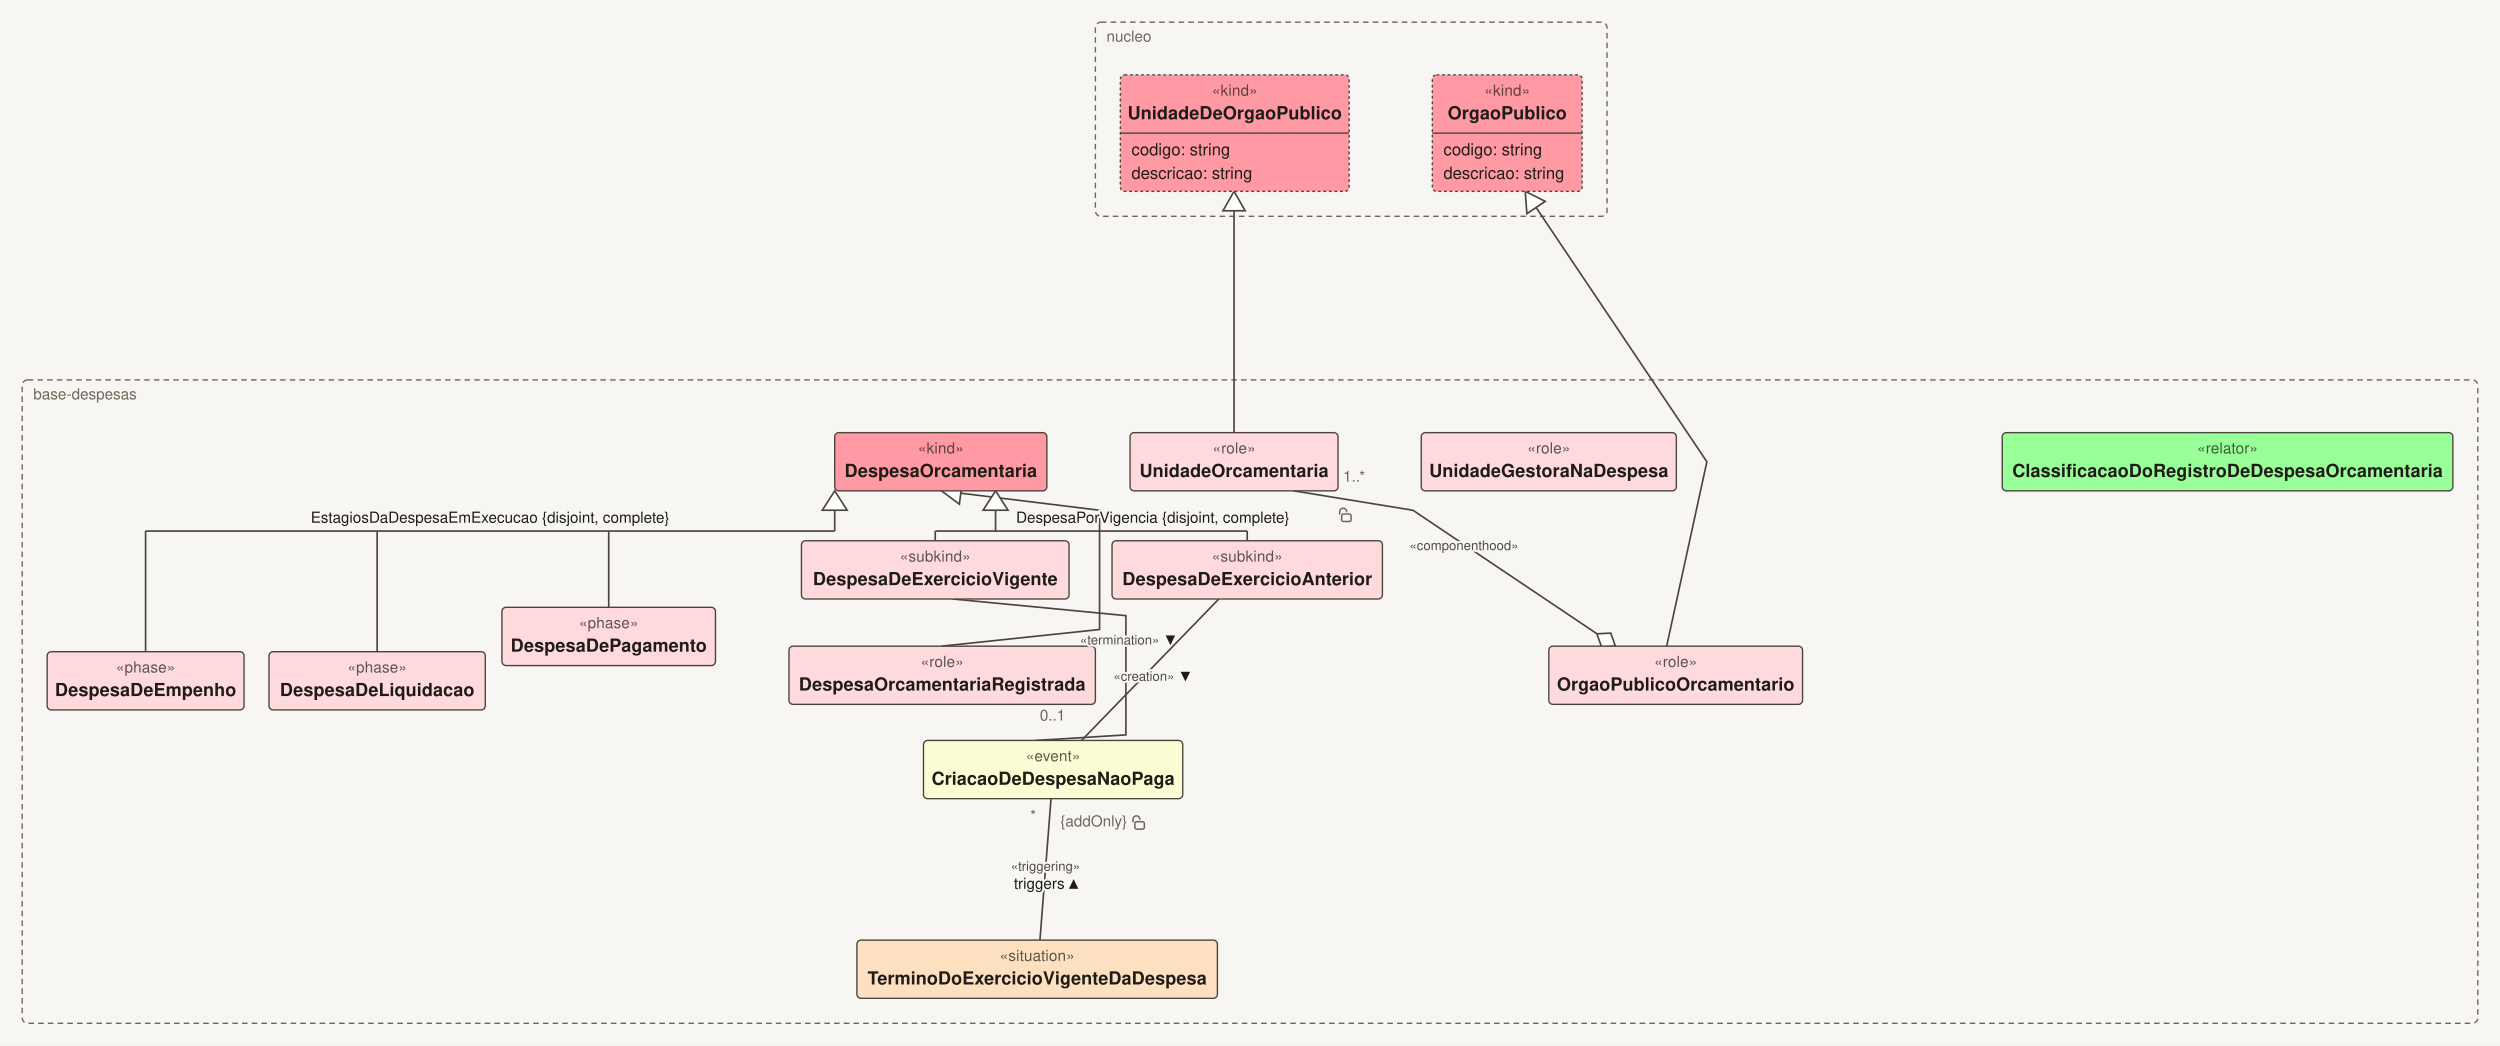
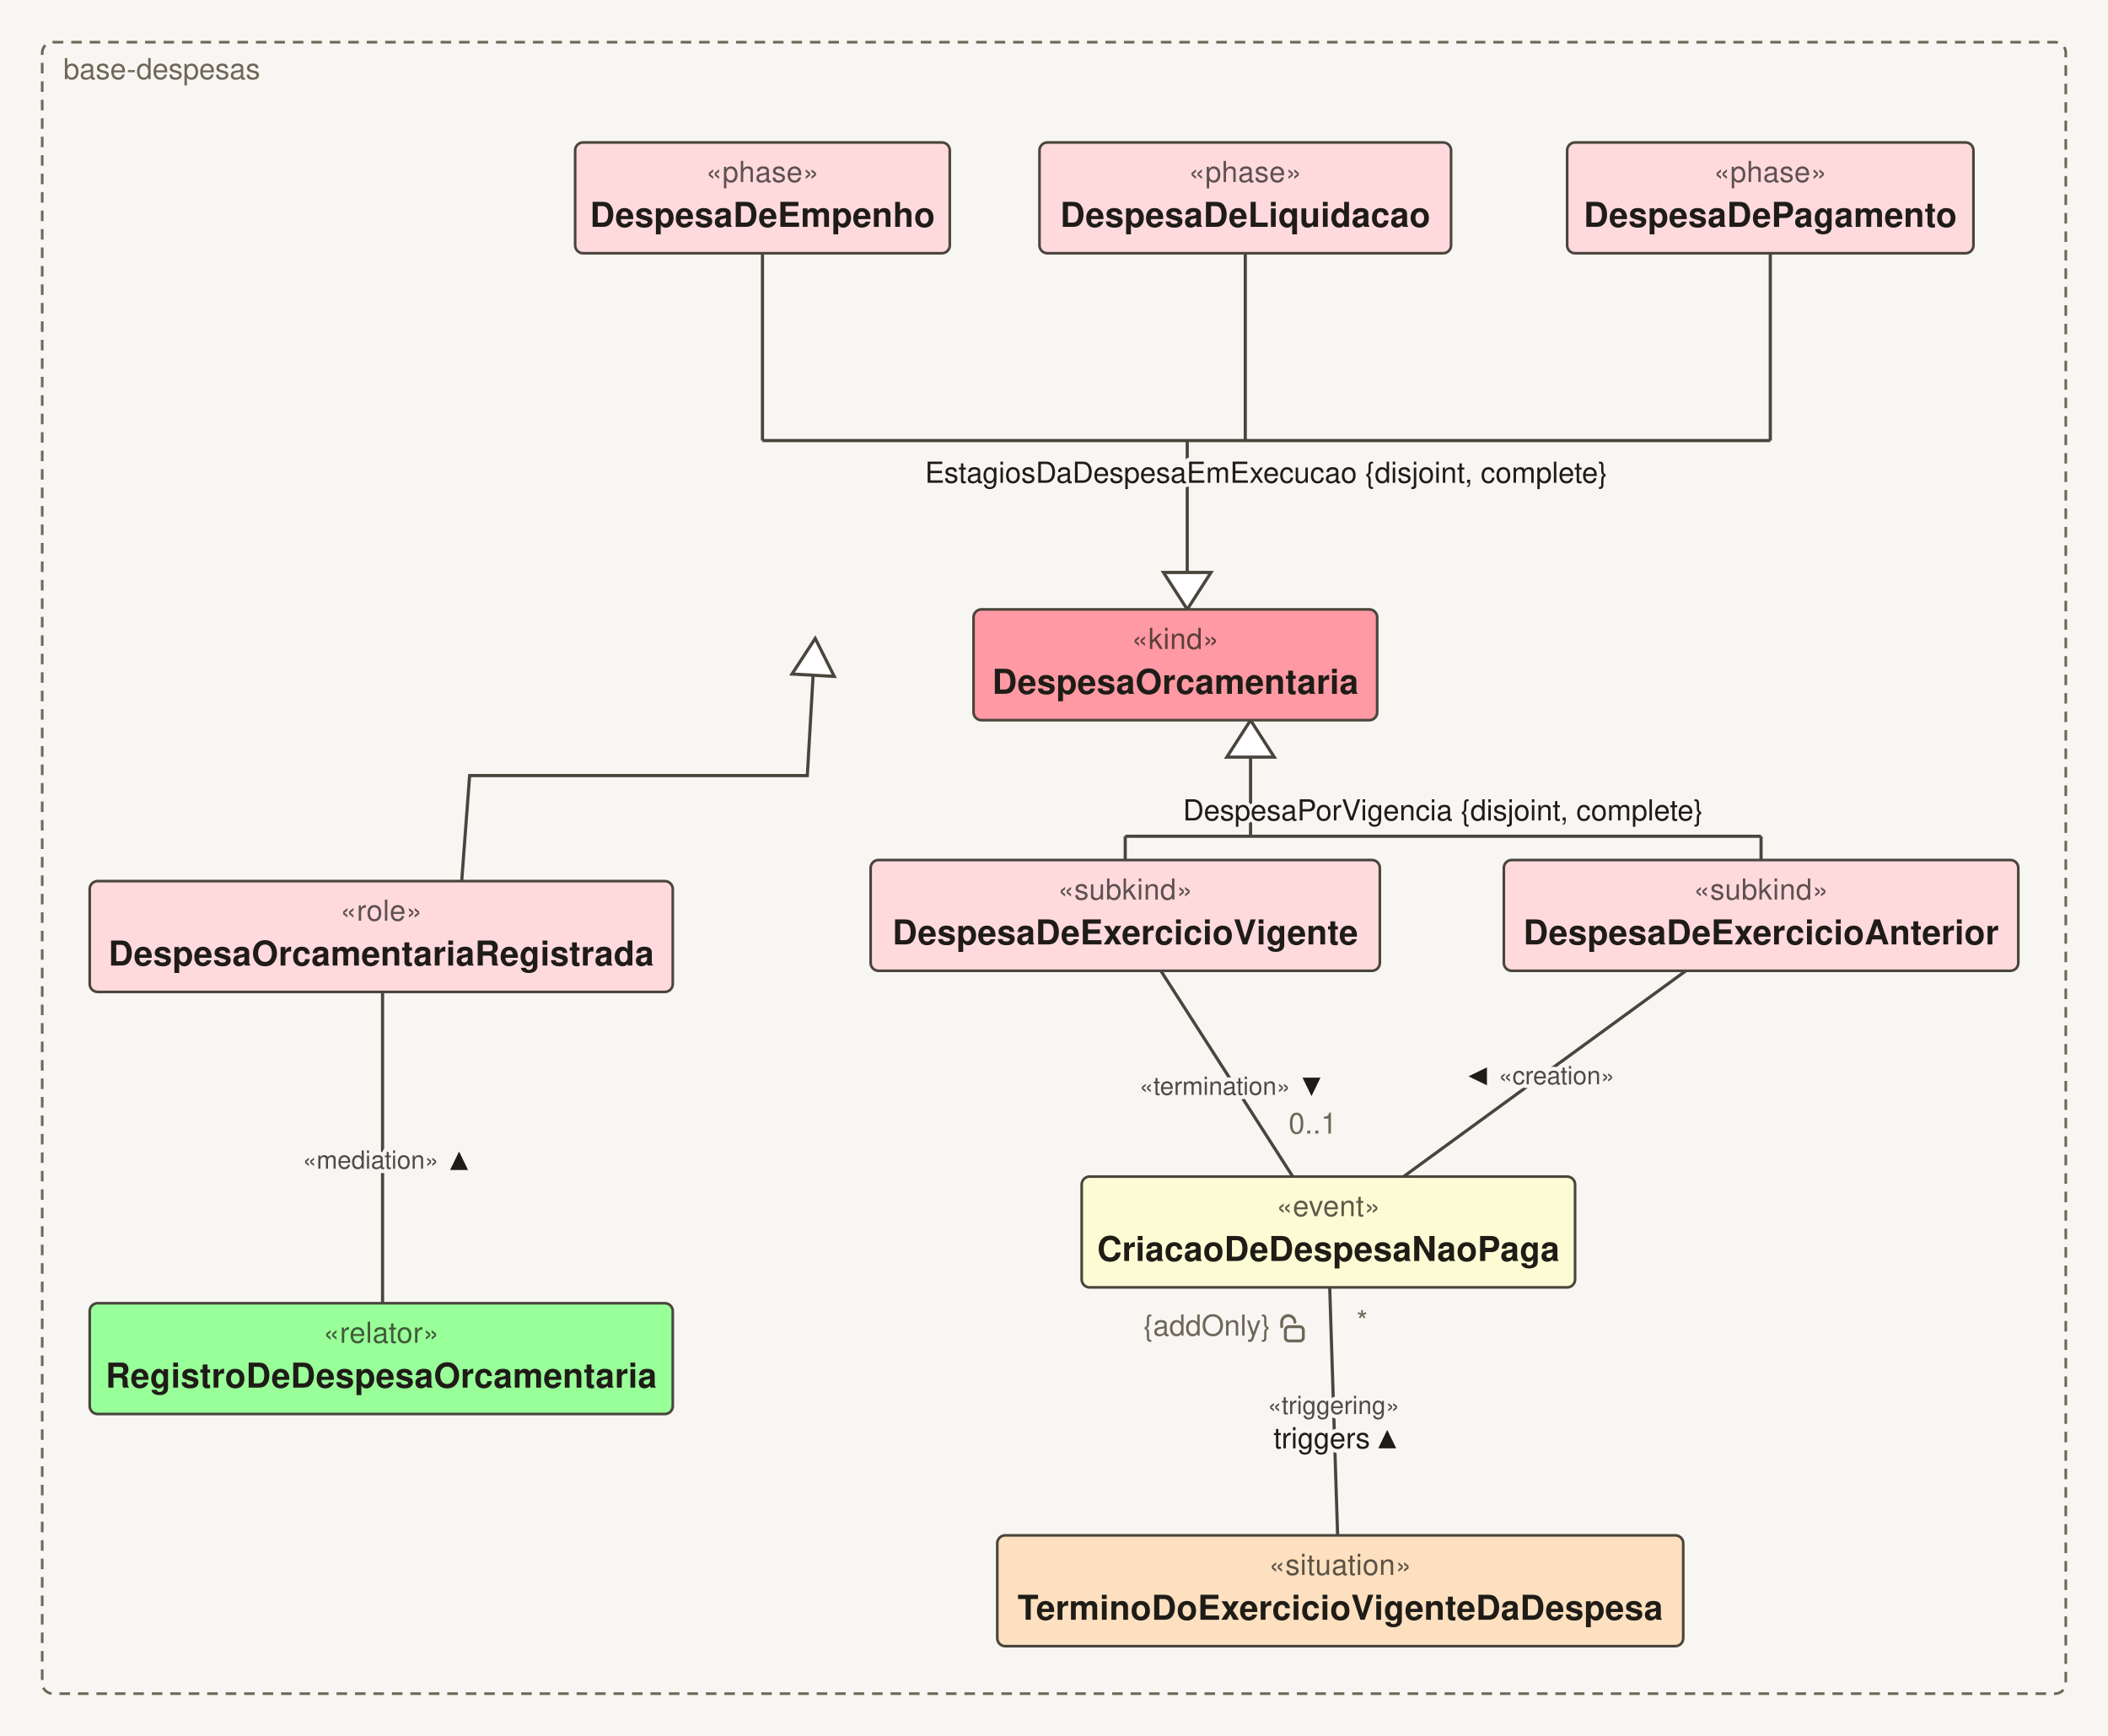
- <svg xmlns="http://www.w3.org/2000/svg" viewBox="302 186 1803 754" width="1803" height="754">
+ <svg xmlns="http://www.w3.org/2000/svg" viewBox="662 722 799 658" width="799" height="658">
  <style>
/* Everything that is text, before anything specialises it. The label layer sits
   above the boxes and outside every other group, so a rule that reached labels
   through their edge stopped reaching them the day they were lifted out of it --
   and an SVG with no font-family on a text element falls back to a 16px serif.
   Stated once at the top, no layer can lose it again. */
text {
    font-family: "Helvetica Neue", Helvetica, Arial, "Liberation Sans", sans-serif;
    font-stretch: normal;
    font-size: 11px;
    fill: #1f1c17;
    font-variant-numeric: tabular-nums;
}

.tv-node rect { stroke: #4a453c; stroke-width: 1; }
.tv-node text { fill: #1f1c17; }
.tv-name { font-weight: 600; font-size: 13px; letter-spacing: 0.005em; }
.tv-legend text { font-size: 13px; fill: #1f1c17; }
.tv-stereotype { font-size: 11px; fill-opacity: 0.72; letter-spacing: 0.01em; }
.tv-attribute { font-size: 12px; }
.tv-edge path { fill: none; stroke: #4a453c; stroke-width: 1.2; }
.tv-end { fill: #6e6658; }
/* No letter-spacing on a label drawn with a halo: WebKit places letter-spaced
   SVG text glyph by glyph and then draws no halo, so in Safari, and in an
   exported SVG opened in Preview, the line ran through the label and its
   letters came out uneven. Chromium and Firefox never showed it. */
.tv-edge-stereotype { font-size: 9.5px; fill-opacity: 0.78; }
.tv-marker { fill: #ffffff; stroke: #4a453c; stroke-width: 1.2; }
.tv-arrow { fill: none; stroke: #4a453c; stroke-width: 1.2; }
.tv-reading { fill: #1f1c17; stroke: none; }
.tv-lock { fill: none; stroke: #6e6658; stroke-width: 1.1; stroke-linecap: round; }
.tv-lock rect { fill: #f7f6f2; }
.tv-group rect { fill: none; stroke: #6e6658; stroke-dasharray: 4 3; }
.tv-group text { font-size: 11px; fill: #6e6658; }
.tv-ontology rect { fill: none; stroke: #4a453c; stroke-width: 1.2; stroke-dasharray: none; }
.tv-ontology text { font-weight: 600; font-size: 13px; fill: #1f1c17; }
.tv-location { font-size: 12px; fill-opacity: 0.72; }
.tv-selected rect { stroke: #1f5c5c; stroke-width: 2.5; }
/* The second selector is for a leg of a shared tree, which carries its own id
   and so is chosen as itself rather than through a group around it. */
.tv-selected path, path.tv-selected { stroke: #1f5c5c; stroke-width: 2.2; }
.tv-unresolved rect { stroke-dasharray: 5 3; }
.tv-external rect { stroke-dasharray: 2 2; }
</style>
-   <rect x="302" y="186" width="1803" height="754" fill="#f7f6f2" />
+   <rect x="662" y="722" width="799" height="658" fill="#f7f6f2" />
  <g class="tv-group" data-group="pkg:base-despesas">
-     <rect x="318" y="460" width="1771" height="464" rx="4" />
-     <text x="326" y="474">base-despesas</text>
-   </g>
-   <g class="tv-group" data-group="pkg:nucleo">
-     <rect x="1092" y="202" width="369" height="140" rx="4" />
-     <text x="1100" y="216">nucleo</text>
-   </g>
-   <g class="tv-edge" data-edge="gen:base-despesas::OrgaoPublicoOrcamentario-&gt;nucleo::OrgaoPublico">
-     <path d="M 1504 652 L 1533 519 L 1402 324" />
-     <polygon class="tv-marker" points="1402,324 1403.2,340.1 1416.4,331.2" />
-   </g>
-   <g class="tv-edge" data-edge="gen:base-despesas::UnidadeOrcamentaria-&gt;nucleo::UnidadeDeOrgaoPublico">
-     <path d="M 1192 498 L 1192 324" />
-     <polygon class="tv-marker" points="1192,324 1184,338 1200,338" />
+     <rect x="678" y="738" width="767" height="626" rx="4" />
+     <text x="686" y="752">base-despesas</text>
  </g>
  <g class="tv-edge" data-edge="gen:base-despesas::DespesaOrcamentariaRegistrada-&gt;base-despesas::DespesaOrcamentaria">
-     <path d="M 981 652 L 1095 640 L 1095 554 L 981 540" />
-     <polygon class="tv-marker" points="981,540 993.9,549.6 995.9,533.8" />
+     <path d="M 837 1056 L 840 1016 L 968 1016 L 971 964" />
+     <polygon class="tv-marker" points="971,964 962.2,977.5 978.2,978.4" />
  </g>
  <g class="tv-edge" data-edge="rel:base-despesas::DespesaDeExercicioVigente-&gt;base-despesas::CriacaoDeDespesaNaoPaga:termination:">
-     <path d="M 989 618 L 1114 630 L 1114 716 L 1049 720" />
+     <path d="M 1102 1090 L 1152 1168" />
  </g>
  <g class="tv-edge" data-edge="rel:base-despesas::DespesaDeExercicioAnterior-&gt;base-despesas::CriacaoDeDespesaNaoPaga:creation:">
-     <path d="M 1181 618 L 1082 720" />
+     <path d="M 1301 1090 L 1194 1168" />
  </g>
-   <g class="tv-edge" data-edge="rel:base-despesas::UnidadeOrcamentaria-&gt;base-despesas::OrgaoPublicoOrcamentario:componenthood:">
-     <path d="M 1235 540 L 1321 554 L 1467 652" />
-     <polygon class="tv-marker" points="1467,652 1463.7,642.6 1453.7,643.1 1457,652.5" />
+   <g class="tv-edge" data-edge="rel:base-despesas::RegistroDeDespesaOrcamentaria-&gt;base-despesas::DespesaOrcamentariaRegistrada:mediation:">
+     <path d="M 807 1216 L 807 1098" />
  </g>
  <g class="tv-edge" data-edge="rel:base-despesas::TerminoDoExercicioVigenteDaDespesa-&gt;base-despesas::CriacaoDeDespesaNaoPaga:triggering:triggers">
-     <path d="M 1052 864 L 1060 762" />
+     <path d="M 1169 1304 L 1166 1210" />
  </g>
  <g class="tv-edge tv-tree" data-genset="set:base-despesas::EstagiosDaDespesaEmExecucao">
-     <polygon class="tv-marker" points="904,540 895,554 913,554" />
-     <path d="M 904 554 L 904 569" />
-     <path d="M 407 569 L 904 569" />
-     <path data-edge="gen:base-despesas::DespesaDeEmpenho-&gt;base-despesas::DespesaOrcamentaria" d="M 407 569 L 407 656" />
-     <path data-edge="gen:base-despesas::DespesaDeLiquidacao-&gt;base-despesas::DespesaOrcamentaria" d="M 574 569 L 574 656" />
-     <path data-edge="gen:base-despesas::DespesaDePagamento-&gt;base-despesas::DespesaOrcamentaria" d="M 741 569 L 741 624" />
-     <text data-for="set:base-despesas::EstagiosDaDespesaEmExecucao" x="655.5" y="563" fill="#6e6658" text-anchor="middle" paint-order="stroke" stroke="#f7f6f2" stroke-width="3" stroke-linejoin="round">EstagiosDaDespesaEmExecucao {disjoint, complete}</text>
+     <polygon class="tv-marker" points="1112,953 1103,939 1121,939" />
+     <path d="M 1112 939 L 1112 889" />
+     <path d="M 951 889 L 1333 889" />
+     <path data-edge="gen:base-despesas::DespesaDeEmpenho-&gt;base-despesas::DespesaOrcamentaria" d="M 951 889 L 951 818" />
+     <path data-edge="gen:base-despesas::DespesaDeLiquidacao-&gt;base-despesas::DespesaOrcamentaria" d="M 1134 889 L 1134 818" />
+     <path data-edge="gen:base-despesas::DespesaDePagamento-&gt;base-despesas::DespesaOrcamentaria" d="M 1333 889 L 1333 818" />
+     <text data-for="set:base-despesas::EstagiosDaDespesaEmExecucao" x="1142" y="905" fill="#6e6658" text-anchor="middle" paint-order="stroke" stroke="#f7f6f2" stroke-width="3" stroke-linejoin="round">EstagiosDaDespesaEmExecucao {disjoint, complete}</text>
  </g>
  <g class="tv-edge tv-tree" data-genset="set:base-despesas::DespesaPorVigencia">
-     <polygon class="tv-marker" points="1020,540 1011,554 1029,554" />
-     <path d="M 1020 554 L 1020 569" />
-     <path d="M 976.5 569 L 1201.5 569" />
-     <path data-edge="gen:base-despesas::DespesaDeExercicioVigente-&gt;base-despesas::DespesaOrcamentaria" d="M 976.5 569 L 976.5 576" />
-     <path data-edge="gen:base-despesas::DespesaDeExercicioAnterior-&gt;base-despesas::DespesaOrcamentaria" d="M 1201.5 569 L 1201.5 576" />
-     <text data-for="set:base-despesas::DespesaPorVigencia" x="1133.4" y="563" fill="#6e6658" text-anchor="middle" paint-order="stroke" stroke="#f7f6f2" stroke-width="3" stroke-linejoin="round">DespesaPorVigencia {disjoint, complete}</text>
+     <polygon class="tv-marker" points="1136,995 1127,1009 1145,1009" />
+     <path d="M 1136 1009 L 1136 1039" />
+     <path d="M 1088.5 1039 L 1329.5 1039" />
+     <path data-edge="gen:base-despesas::DespesaDeExercicioVigente-&gt;base-despesas::DespesaOrcamentaria" d="M 1088.5 1039 L 1088.5 1048" />
+     <path data-edge="gen:base-despesas::DespesaDeExercicioAnterior-&gt;base-despesas::DespesaOrcamentaria" d="M 1329.5 1039 L 1329.5 1048" />
+     <text data-for="set:base-despesas::DespesaPorVigencia" x="1209" y="1033" fill="#6e6658" text-anchor="middle" paint-order="stroke" stroke="#f7f6f2" stroke-width="3" stroke-linejoin="round">DespesaPorVigencia {disjoint, complete}</text>
  </g>
  <g class="tv-node" data-node="base-despesas::DespesaOrcamentaria">
-     <rect x="904" y="498" width="153" height="42" rx="3" fill="#FF99A3" />
-     <text class="tv-stereotype" x="980.5" y="513" text-anchor="middle">«kind»</text>
-     <text class="tv-name" x="980.5" y="530" text-anchor="middle">DespesaOrcamentaria</text>
+     <rect x="1031" y="953" width="153" height="42" rx="3" fill="#FF99A3" />
+     <text class="tv-stereotype" x="1107.5" y="968" text-anchor="middle">«kind»</text>
+     <text class="tv-name" x="1107.5" y="985" text-anchor="middle">DespesaOrcamentaria</text>
  </g>
-   <g class="tv-node" data-node="base-despesas::ClassificacaoDoRegistroDeDespesaOrcamentaria">
-     <rect x="1746" y="498" width="325" height="42" rx="3" fill="#99FF99" />
-     <text class="tv-stereotype" x="1908.5" y="513" text-anchor="middle">«relator»</text>
-     <text class="tv-name" x="1908.5" y="530" text-anchor="middle">ClassificacaoDoRegistroDeDespesaOrcamentaria</text>
-   </g>
-   <g class="tv-node" data-node="base-despesas::UnidadeGestoraNaDespesa">
-     <rect x="1327" y="498" width="184" height="42" rx="3" fill="#FFDADD" />
-     <text class="tv-stereotype" x="1419" y="513" text-anchor="middle">«role»</text>
-     <text class="tv-name" x="1419" y="530" text-anchor="middle">UnidadeGestoraNaDespesa</text>
-   </g>
-   <g class="tv-node" data-node="base-despesas::OrgaoPublicoOrcamentario">
-     <rect x="1419" y="652" width="183" height="42" rx="3" fill="#FFDADD" />
-     <text class="tv-stereotype" x="1510.5" y="667" text-anchor="middle">«role»</text>
-     <text class="tv-name" x="1510.5" y="684" text-anchor="middle">OrgaoPublicoOrcamentario</text>
-   </g>
-   <g class="tv-node tv-external" data-node="nucleo::OrgaoPublico">
-     <rect x="1335" y="240" width="108" height="84" rx="3" fill="#FF99A3" />
-     <text class="tv-stereotype" x="1389" y="255" text-anchor="middle">«kind»</text>
-     <text class="tv-name" x="1389" y="272" text-anchor="middle">OrgaoPublico</text>
-     <line x1="1335" y1="282" x2="1443" y2="282" stroke="#4a453c" stroke-width="1" />
-     <text class="tv-attribute" x="1343" y="298">codigo: string</text>
-     <text class="tv-attribute" x="1343" y="315">descricao: string</text>
-   </g>
-   <g class="tv-node" data-node="base-despesas::UnidadeOrcamentaria">
-     <rect x="1117" y="498" width="150" height="42" rx="3" fill="#FFDADD" />
-     <text class="tv-stereotype" x="1192" y="513" text-anchor="middle">«role»</text>
-     <text class="tv-name" x="1192" y="530" text-anchor="middle">UnidadeOrcamentaria</text>
-   </g>
-   <g class="tv-node tv-external" data-node="nucleo::UnidadeDeOrgaoPublico">
-     <rect x="1110" y="240" width="165" height="84" rx="3" fill="#FF99A3" />
-     <text class="tv-stereotype" x="1192.5" y="255" text-anchor="middle">«kind»</text>
-     <text class="tv-name" x="1192.5" y="272" text-anchor="middle">UnidadeDeOrgaoPublico</text>
-     <line x1="1110" y1="282" x2="1275" y2="282" stroke="#4a453c" stroke-width="1" />
-     <text class="tv-attribute" x="1118" y="298">codigo: string</text>
-     <text class="tv-attribute" x="1118" y="315">descricao: string</text>
+   <g class="tv-node" data-node="base-despesas::RegistroDeDespesaOrcamentaria">
+     <rect x="696" y="1216" width="221" height="42" rx="3" fill="#99FF99" />
+     <text class="tv-stereotype" x="806.5" y="1231" text-anchor="middle">«relator»</text>
+     <text class="tv-name" x="806.5" y="1248" text-anchor="middle">RegistroDeDespesaOrcamentaria</text>
  </g>
  <g class="tv-node" data-node="base-despesas::DespesaDeEmpenho">
-     <rect x="336" y="656" width="142" height="42" rx="3" fill="#FFDADD" />
-     <text class="tv-stereotype" x="407" y="671" text-anchor="middle">«phase»</text>
-     <text class="tv-name" x="407" y="688" text-anchor="middle">DespesaDeEmpenho</text>
+     <rect x="880" y="776" width="142" height="42" rx="3" fill="#FFDADD" />
+     <text class="tv-stereotype" x="951" y="791" text-anchor="middle">«phase»</text>
+     <text class="tv-name" x="951" y="808" text-anchor="middle">DespesaDeEmpenho</text>
  </g>
  <g class="tv-node" data-node="base-despesas::DespesaDeLiquidacao">
-     <rect x="496" y="656" width="156" height="42" rx="3" fill="#FFDADD" />
-     <text class="tv-stereotype" x="574" y="671" text-anchor="middle">«phase»</text>
-     <text class="tv-name" x="574" y="688" text-anchor="middle">DespesaDeLiquidacao</text>
+     <rect x="1056" y="776" width="156" height="42" rx="3" fill="#FFDADD" />
+     <text class="tv-stereotype" x="1134" y="791" text-anchor="middle">«phase»</text>
+     <text class="tv-name" x="1134" y="808" text-anchor="middle">DespesaDeLiquidacao</text>
  </g>
  <g class="tv-node" data-node="base-despesas::DespesaDePagamento">
-     <rect x="664" y="624" width="154" height="42" rx="3" fill="#FFDADD" />
-     <text class="tv-stereotype" x="741" y="639" text-anchor="middle">«phase»</text>
-     <text class="tv-name" x="741" y="656" text-anchor="middle">DespesaDePagamento</text>
+     <rect x="1256" y="776" width="154" height="42" rx="3" fill="#FFDADD" />
+     <text class="tv-stereotype" x="1333" y="791" text-anchor="middle">«phase»</text>
+     <text class="tv-name" x="1333" y="808" text-anchor="middle">DespesaDePagamento</text>
  </g>
  <g class="tv-node" data-node="base-despesas::DespesaOrcamentariaRegistrada">
-     <rect x="871" y="652" width="221" height="42" rx="3" fill="#FFDADD" />
-     <text class="tv-stereotype" x="981.5" y="667" text-anchor="middle">«role»</text>
-     <text class="tv-name" x="981.5" y="684" text-anchor="middle">DespesaOrcamentariaRegistrada</text>
+     <rect x="696" y="1056" width="221" height="42" rx="3" fill="#FFDADD" />
+     <text class="tv-stereotype" x="806.5" y="1071" text-anchor="middle">«role»</text>
+     <text class="tv-name" x="806.5" y="1088" text-anchor="middle">DespesaOrcamentariaRegistrada</text>
  </g>
  <g class="tv-node" data-node="base-despesas::DespesaDeExercicioVigente">
-     <rect x="880" y="576" width="193" height="42" rx="3" fill="#FFDADD" />
-     <text class="tv-stereotype" x="976.5" y="591" text-anchor="middle">«subkind»</text>
-     <text class="tv-name" x="976.5" y="608" text-anchor="middle">DespesaDeExercicioVigente</text>
+     <rect x="992" y="1048" width="193" height="42" rx="3" fill="#FFDADD" />
+     <text class="tv-stereotype" x="1088.5" y="1063" text-anchor="middle">«subkind»</text>
+     <text class="tv-name" x="1088.5" y="1080" text-anchor="middle">DespesaDeExercicioVigente</text>
  </g>
  <g class="tv-node" data-node="base-despesas::DespesaDeExercicioAnterior">
-     <rect x="1104" y="576" width="195" height="42" rx="3" fill="#FFDADD" />
-     <text class="tv-stereotype" x="1201.5" y="591" text-anchor="middle">«subkind»</text>
-     <text class="tv-name" x="1201.5" y="608" text-anchor="middle">DespesaDeExercicioAnterior</text>
+     <rect x="1232" y="1048" width="195" height="42" rx="3" fill="#FFDADD" />
+     <text class="tv-stereotype" x="1329.5" y="1063" text-anchor="middle">«subkind»</text>
+     <text class="tv-name" x="1329.5" y="1080" text-anchor="middle">DespesaDeExercicioAnterior</text>
  </g>
  <g class="tv-node" data-node="base-despesas::TerminoDoExercicioVigenteDaDespesa">
-     <rect x="920" y="864" width="260" height="42" rx="3" fill="#FCE0C0" />
-     <text class="tv-stereotype" x="1050" y="879" text-anchor="middle">«situation»</text>
-     <text class="tv-name" x="1050" y="896" text-anchor="middle">TerminoDoExercicioVigenteDaDespesa</text>
+     <rect x="1040" y="1304" width="260" height="42" rx="3" fill="#FCE0C0" />
+     <text class="tv-stereotype" x="1170" y="1319" text-anchor="middle">«situation»</text>
+     <text class="tv-name" x="1170" y="1336" text-anchor="middle">TerminoDoExercicioVigenteDaDespesa</text>
  </g>
  <g class="tv-node" data-node="base-despesas::CriacaoDeDespesaNaoPaga">
-     <rect x="968" y="720" width="187" height="42" rx="3" fill="#FCFCD4" />
-     <text class="tv-stereotype" x="1061.5" y="735" text-anchor="middle">«event»</text>
-     <text class="tv-name" x="1061.5" y="752" text-anchor="middle">CriacaoDeDespesaNaoPaga</text>
+     <rect x="1072" y="1168" width="187" height="42" rx="3" fill="#FCFCD4" />
+     <text class="tv-stereotype" x="1165.5" y="1183" text-anchor="middle">«event»</text>
+     <text class="tv-name" x="1165.5" y="1200" text-anchor="middle">CriacaoDeDespesaNaoPaga</text>
  </g>
  <g class="tv-labels">
-     <text class="tv-edge-stereotype" data-for="rel:base-despesas::UnidadeOrcamentaria-&gt;base-despesas::OrgaoPublicoOrcamentario:componenthood:" x="1357.8" y="582.7" text-anchor="middle" paint-order="stroke" stroke="#f7f6f2" stroke-width="3" stroke-linejoin="round">«componenthood»</text>
-     <text class="tv-end" data-for="rel:base-despesas::UnidadeOrcamentaria-&gt;base-despesas::OrgaoPublicoOrcamentario:componenthood:" x="1278.6" y="533.4" text-anchor="middle" paint-order="stroke" stroke="#f7f6f2" stroke-width="3" stroke-linejoin="round">1..*</text>
-     <g class="tv-lock" data-for="rel:base-despesas::UnidadeOrcamentaria-&gt;base-despesas::OrgaoPublicoOrcamentario:componenthood:" transform="translate(1266.8, 552.1)" aria-label="not const">
+     <text class="tv-edge-stereotype" data-for="rel:base-despesas::DespesaDeExercicioVigente-&gt;base-despesas::CriacaoDeDespesaNaoPaga:termination:" x="1122.5" y="1137" text-anchor="middle" paint-order="stroke" stroke="#f7f6f2" stroke-width="3" stroke-linejoin="round">«termination»</text>
+     <polygon class="tv-reading" points="1159.1,1137.5 1155.7,1130.5 1162.5,1130.5" />
+     <text class="tv-end" data-for="rel:base-despesas::DespesaDeExercicioVigente-&gt;base-despesas::CriacaoDeDespesaNaoPaga:termination:" x="1159.6" y="1151.7" text-anchor="middle" paint-order="stroke" stroke="#f7f6f2" stroke-width="3" stroke-linejoin="round">0..1</text>
+     <text class="tv-edge-stereotype" data-for="rel:base-despesas::RegistroDeDespesaOrcamentaria-&gt;base-despesas::DespesaOrcamentariaRegistrada:mediation:" x="802.5" y="1165" text-anchor="middle" paint-order="stroke" stroke="#f7f6f2" stroke-width="3" stroke-linejoin="round">«mediation»</text>
+     <polygon class="tv-reading" points="836,1158.5 839.4,1165.5 832.6,1165.5" />
+     <text class="tv-edge-stereotype" data-for="rel:base-despesas::TerminoDoExercicioVigenteDaDespesa-&gt;base-despesas::CriacaoDeDespesaNaoPaga:triggering:triggers" x="1167.5" y="1258" text-anchor="middle" paint-order="stroke" stroke="#f7f6f2" stroke-width="3" stroke-linejoin="round">«triggering»</text>
+     <text data-for="rel:base-despesas::TerminoDoExercicioVigenteDaDespesa-&gt;base-despesas::CriacaoDeDespesaNaoPaga:triggering:triggers" x="1163" y="1271" text-anchor="middle" paint-order="stroke" stroke="#f7f6f2" stroke-width="3" stroke-linejoin="round">triggers</text>
+     <polygon class="tv-reading" points="1187.8,1264 1191.2,1271 1184.4,1271" />
+     <text class="tv-end" data-for="rel:base-despesas::TerminoDoExercicioVigenteDaDespesa-&gt;base-despesas::CriacaoDeDespesaNaoPaga:triggering:triggers" x="1178.3" y="1226.6" text-anchor="middle" paint-order="stroke" stroke="#f7f6f2" stroke-width="3" stroke-linejoin="round">*</text>
+     <text class="tv-end" data-for="rel:base-despesas::TerminoDoExercicioVigenteDaDespesa-&gt;base-despesas::CriacaoDeDespesaNaoPaga:triggering:triggers" x="1119.5" y="1228.3" text-anchor="middle" paint-order="stroke" stroke="#f7f6f2" stroke-width="3" stroke-linejoin="round">{addOnly}</text>
+     <g class="tv-lock" data-for="rel:base-despesas::TerminoDoExercicioVigenteDaDespesa-&gt;base-despesas::CriacaoDeDespesaNaoPaga:triggering:triggers" transform="translate(1146.4, 1220.3)" aria-label="not const">
      <path d="M 1.4 4.6 V 2.9 a 2.5 2.5 0 0 1 5 0" />
      <rect x="2.8" y="4.6" width="6.8" height="5.4" rx="1.3" stroke="#6e6658" />
    </g>
-     <text class="tv-edge-stereotype" data-for="rel:base-despesas::DespesaDeExercicioVigente-&gt;base-despesas::CriacaoDeDespesaNaoPaga:termination:" x="1109.5" y="650.8" text-anchor="middle" paint-order="stroke" stroke="#f7f6f2" stroke-width="3" stroke-linejoin="round">«termination»</text>
-     <polygon class="tv-reading" points="1146.1,651.3 1142.7,644.3 1149.5,644.3" />
-     <text class="tv-end" data-for="rel:base-despesas::DespesaDeExercicioVigente-&gt;base-despesas::CriacaoDeDespesaNaoPaga:termination:" x="1061.1" y="705.7" text-anchor="middle" paint-order="stroke" stroke="#f7f6f2" stroke-width="3" stroke-linejoin="round">0..1</text>
-     <text class="tv-edge-stereotype" data-for="rel:base-despesas::TerminoDoExercicioVigenteDaDespesa-&gt;base-despesas::CriacaoDeDespesaNaoPaga:triggering:triggers" x="1056" y="814" text-anchor="middle" paint-order="stroke" stroke="#f7f6f2" stroke-width="3" stroke-linejoin="round">«triggering»</text>
-     <text data-for="rel:base-despesas::TerminoDoExercicioVigenteDaDespesa-&gt;base-despesas::CriacaoDeDespesaNaoPaga:triggering:triggers" x="1051.5" y="827" text-anchor="middle" paint-order="stroke" stroke="#f7f6f2" stroke-width="3" stroke-linejoin="round">triggers</text>
-     <polygon class="tv-reading" points="1076.3,820 1079.7,827 1072.9,827" />
-     <text class="tv-end" data-for="rel:base-despesas::TerminoDoExercicioVigenteDaDespesa-&gt;base-despesas::CriacaoDeDespesaNaoPaga:triggering:triggers" x="1047.1" y="778" text-anchor="middle" paint-order="stroke" stroke="#f7f6f2" stroke-width="3" stroke-linejoin="round">*</text>
-     <text class="tv-end" data-for="rel:base-despesas::TerminoDoExercicioVigenteDaDespesa-&gt;base-despesas::CriacaoDeDespesaNaoPaga:triggering:triggers" x="1090.8" y="782" text-anchor="middle" paint-order="stroke" stroke="#f7f6f2" stroke-width="3" stroke-linejoin="round">{addOnly}</text>
-     <g class="tv-lock" data-for="rel:base-despesas::TerminoDoExercicioVigenteDaDespesa-&gt;base-despesas::CriacaoDeDespesaNaoPaga:triggering:triggers" transform="translate(1117.7, 774)" aria-label="not const">
-       <path d="M 1.4 4.6 V 2.9 a 2.5 2.5 0 0 1 5 0" />
-       <rect x="2.8" y="4.6" width="6.8" height="5.4" rx="1.3" stroke="#6e6658" />
-     </g>
-     <text class="tv-edge-stereotype" data-for="rel:base-despesas::DespesaDeExercicioAnterior-&gt;base-despesas::CriacaoDeDespesaNaoPaga:creation:" x="1127" y="677" text-anchor="middle" paint-order="stroke" stroke="#f7f6f2" stroke-width="3" stroke-linejoin="round">«creation»</text>
-     <polygon class="tv-reading" points="1156.9,677.5 1153.5,670.5 1160.3,670.5" />
+     <text class="tv-edge-stereotype" data-for="rel:base-despesas::DespesaDeExercicioAnterior-&gt;base-despesas::CriacaoDeDespesaNaoPaga:creation:" x="1252" y="1133" text-anchor="middle" paint-order="stroke" stroke="#f7f6f2" stroke-width="3" stroke-linejoin="round">«creation»</text>
+     <polygon class="tv-reading" points="1218.6,1130 1225.6,1126.6 1225.6,1133.4" />
  </g>
</svg>
